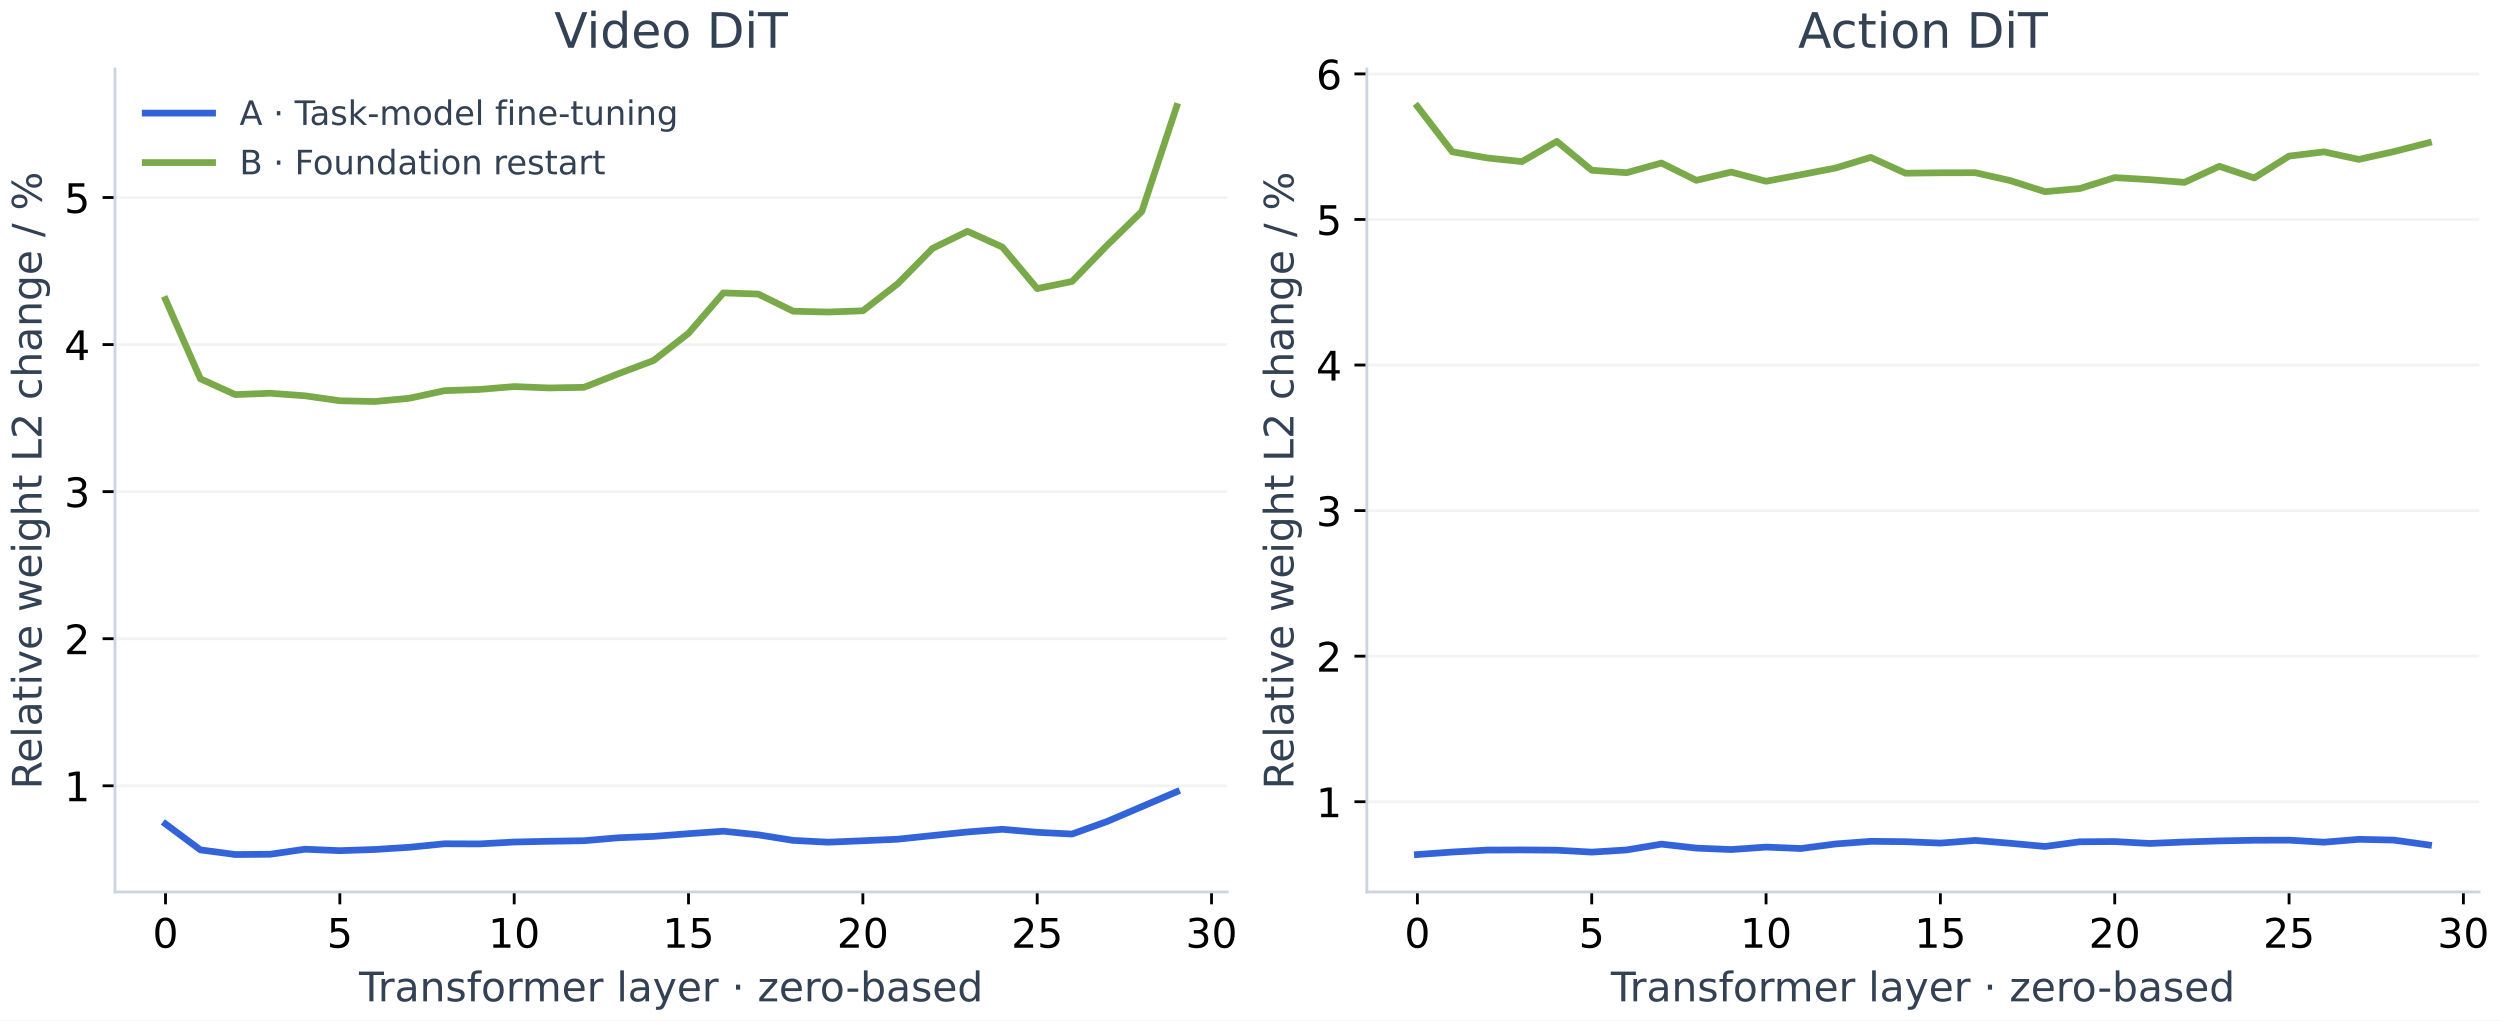
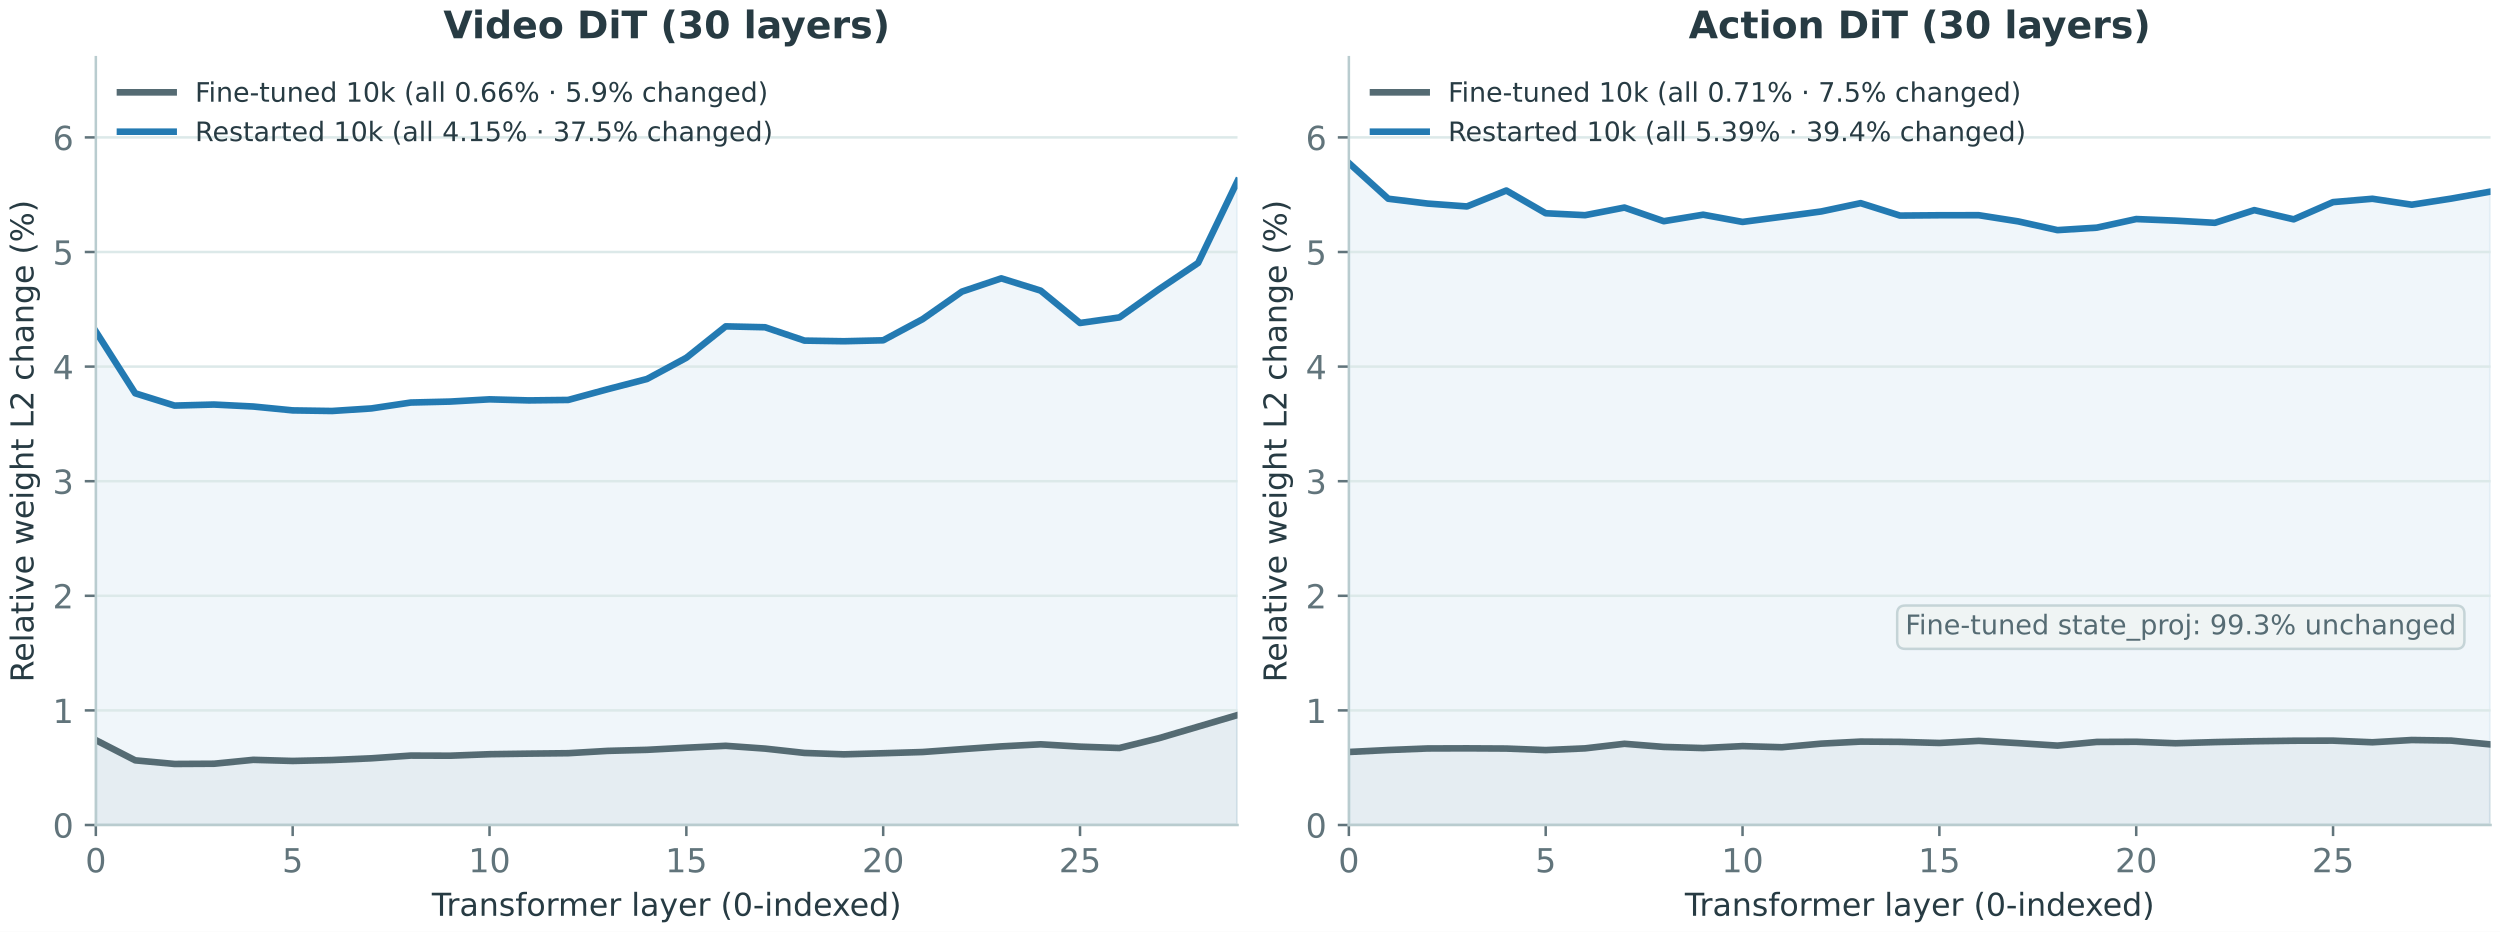
- <svg xmlns="http://www.w3.org/2000/svg" xmlns:xlink="http://www.w3.org/1999/xlink" width="705.6pt" height="288pt" viewBox="0 0 705.6 288" version="1.1">
+ <svg xmlns="http://www.w3.org/2000/svg" xmlns:xlink="http://www.w3.org/1999/xlink" width="792pt" height="295.2pt" viewBox="0 0 792 295.2" version="1.1">
  <defs>
    <style type="text/css">*{stroke-linejoin: round; stroke-linecap: butt}</style>
  </defs>
  <g id="figure_1">
    <g id="patch_1">
-       <path d="M 0 288  L 705.6 288  L 705.6 0  L 0 0  z " style="fill: #ffffff" />
+       <path d="M 0 295.2  L 792 295.2  L 792 0  L 0 0  z " style="fill: #ffffff" />
    </g>
    <g id="axes_1">
      <g id="patch_2">
-         <path d="M 32.447 251.74  L 346.371 251.74  L 346.371 19.486  L 32.447 19.486  z " style="fill: #ffffff" />
+         <path d="M 30.359 261.36  L 392.04 261.36  L 392.04 18.118  L 30.359 18.118  z " style="fill: #ffffff" />
+       </g>
+       <g id="FillBetweenPolyCollection_1">
+         <defs>
+           <path id="m1b37c1fb1a" d="M 30.359 -33.84  L 30.359 -60.726  L 42.831 -54.326  L 55.303 -53.176  L 67.774 -53.249  L 80.246 -54.487  L 92.718 -54.131  L 105.19 -54.423  L 117.661 -54.97  L 130.133 -55.832  L 142.605 -55.792  L 155.077 -56.266  L 167.548 -56.448  L 180.02 -56.588  L 192.492 -57.32  L 204.964 -57.654  L 217.435 -58.322  L 229.907 -58.932  L 242.379 -58.04  L 254.851 -56.67  L 267.322 -56.221  L 279.794 -56.575  L 292.266 -56.959  L 304.738 -57.864  L 317.209 -58.746  L 329.681 -59.405  L 342.153 -58.66  L 354.625 -58.234  L 367.096 -61.321  L 379.568 -64.996  L 392.04 -68.671  L 392.04 -33.84  L 392.04 -33.84  L 379.568 -33.84  L 367.096 -33.84  L 354.625 -33.84  L 342.153 -33.84  L 329.681 -33.84  L 317.209 -33.84  L 304.738 -33.84  L 292.266 -33.84  L 279.794 -33.84  L 267.322 -33.84  L 254.851 -33.84  L 242.379 -33.84  L 229.907 -33.84  L 217.435 -33.84  L 204.964 -33.84  L 192.492 -33.84  L 180.02 -33.84  L 167.548 -33.84  L 155.077 -33.84  L 142.605 -33.84  L 130.133 -33.84  L 117.661 -33.84  L 105.19 -33.84  L 92.718 -33.84  L 80.246 -33.84  L 67.774 -33.84  L 55.303 -33.84  L 42.831 -33.84  L 30.359 -33.84  z " style="stroke: #556b73; stroke-opacity: 0.07" />
+         </defs>
+         <g clip-path="url(#p9d3167eef6)">
+           <use xlink:href="#m1b37c1fb1a" x="0" y="295.2" style="fill: #556b73; fill-opacity: 0.07; stroke: #556b73; stroke-opacity: 0.07" />
+         </g>
+       </g>
+       <g id="FillBetweenPolyCollection_2">
+         <defs>
+           <path id="m139fe1dc6a" d="M 30.359 -33.84  L 30.359 -190.19  L 42.831 -170.607  L 55.303 -166.708  L 67.774 -167.043  L 80.246 -166.414  L 92.718 -165.188  L 105.19 -164.998  L 117.661 -165.812  L 130.133 -167.676  L 142.605 -167.981  L 155.077 -168.691  L 167.548 -168.35  L 180.02 -168.501  L 192.492 -171.894  L 204.964 -175.134  L 217.435 -181.858  L 229.907 -191.812  L 242.379 -191.523  L 254.851 -187.298  L 267.322 -187.091  L 279.794 -187.393  L 292.266 -194.075  L 304.738 -202.813  L 317.209 -207.015  L 329.681 -203.13  L 342.153 -192.879  L 354.625 -194.638  L 367.096 -203.515  L 379.568 -211.906  L 392.04 -237.837  L 392.04 -33.84  L 392.04 -33.84  L 379.568 -33.84  L 367.096 -33.84  L 354.625 -33.84  L 342.153 -33.84  L 329.681 -33.84  L 317.209 -33.84  L 304.738 -33.84  L 292.266 -33.84  L 279.794 -33.84  L 267.322 -33.84  L 254.851 -33.84  L 242.379 -33.84  L 229.907 -33.84  L 217.435 -33.84  L 204.964 -33.84  L 192.492 -33.84  L 180.02 -33.84  L 167.548 -33.84  L 155.077 -33.84  L 142.605 -33.84  L 130.133 -33.84  L 117.661 -33.84  L 105.19 -33.84  L 92.718 -33.84  L 80.246 -33.84  L 67.774 -33.84  L 55.303 -33.84  L 42.831 -33.84  L 30.359 -33.84  z " style="stroke: #237ab2; stroke-opacity: 0.07" />
+         </defs>
+         <g clip-path="url(#p9d3167eef6)">
+           <use xlink:href="#m139fe1dc6a" x="0" y="295.2" style="fill: #237ab2; fill-opacity: 0.07; stroke: #237ab2; stroke-opacity: 0.07" />
+         </g>
      </g>
      <g id="matplotlib.axis_1">
        <g id="xtick_1">
          <g id="line2d_1">
            <defs>
-               <path id="mfe42a229ad" d="M 0 0  L 0 3.5  " style="stroke: #000000; stroke-width: 0.8" />
+               <path id="mc319911e27" d="M 0 0  L 0 3.5  " style="stroke: #61747b; stroke-width: 0.8" />
            </defs>
            <g>
-               <use xlink:href="#mfe42a229ad" x="46.716" y="251.74" style="stroke: #000000; stroke-width: 0.8" />
+               <use xlink:href="#mc319911e27" x="30.359" y="261.36" style="fill: #61747b; stroke: #61747b; stroke-width: 0.8" />
            </g>
          </g>
          <g id="text_1">
-             <text style="font-size: 11.5px; font-family: 'DejaVu Sans'; text-anchor: middle" x="46.716" y="267.478" transform="rotate(-0 46.71622 267.4783)">0</text>
+             <text style="font-size: 10.5px; font-family: 'DejaVu Sans'; text-anchor: middle; fill: #61747b" x="30.359" y="276.338" transform="rotate(-0 30.35899 276.338)">0</text>
          </g>
        </g>
        <g id="xtick_2">
          <g id="line2d_2">
            <g>
-               <use xlink:href="#mfe42a229ad" x="95.921" y="251.74" style="stroke: #000000; stroke-width: 0.8" />
+               <use xlink:href="#mc319911e27" x="92.718" y="261.36" style="fill: #61747b; stroke: #61747b; stroke-width: 0.8" />
            </g>
          </g>
          <g id="text_2">
-             <text style="font-size: 11.5px; font-family: 'DejaVu Sans'; text-anchor: middle" x="95.921" y="267.478" transform="rotate(-0 95.92057 267.4783)">5</text>
+             <text style="font-size: 10.5px; font-family: 'DejaVu Sans'; text-anchor: middle; fill: #61747b" x="92.718" y="276.338" transform="rotate(-0 92.71779 276.338)">5</text>
          </g>
        </g>
        <g id="xtick_3">
          <g id="line2d_3">
            <g>
-               <use xlink:href="#mfe42a229ad" x="145.125" y="251.74" style="stroke: #000000; stroke-width: 0.8" />
+               <use xlink:href="#mc319911e27" x="155.077" y="261.36" style="fill: #61747b; stroke: #61747b; stroke-width: 0.8" />
            </g>
          </g>
          <g id="text_3">
-             <text style="font-size: 11.5px; font-family: 'DejaVu Sans'; text-anchor: middle" x="145.125" y="267.478" transform="rotate(-0 145.1249 267.4783)">10</text>
+             <text style="font-size: 10.5px; font-family: 'DejaVu Sans'; text-anchor: middle; fill: #61747b" x="155.077" y="276.338" transform="rotate(-0 155.0766 276.338)">10</text>
          </g>
        </g>
        <g id="xtick_4">
          <g id="line2d_4">
            <g>
-               <use xlink:href="#mfe42a229ad" x="194.329" y="251.74" style="stroke: #000000; stroke-width: 0.8" />
+               <use xlink:href="#mc319911e27" x="217.435" y="261.36" style="fill: #61747b; stroke: #61747b; stroke-width: 0.8" />
            </g>
          </g>
          <g id="text_4">
-             <text style="font-size: 11.5px; font-family: 'DejaVu Sans'; text-anchor: middle" x="194.329" y="267.478" transform="rotate(-0 194.3293 267.4783)">15</text>
+             <text style="font-size: 10.5px; font-family: 'DejaVu Sans'; text-anchor: middle; fill: #61747b" x="217.435" y="276.338" transform="rotate(-0 217.4354 276.338)">15</text>
          </g>
        </g>
        <g id="xtick_5">
          <g id="line2d_5">
            <g>
-               <use xlink:href="#mfe42a229ad" x="243.534" y="251.74" style="stroke: #000000; stroke-width: 0.8" />
+               <use xlink:href="#mc319911e27" x="279.794" y="261.36" style="fill: #61747b; stroke: #61747b; stroke-width: 0.8" />
            </g>
          </g>
          <g id="text_5">
-             <text style="font-size: 11.5px; font-family: 'DejaVu Sans'; text-anchor: middle" x="243.534" y="267.478" transform="rotate(-0 243.5336 267.4783)">20</text>
+             <text style="font-size: 10.5px; font-family: 'DejaVu Sans'; text-anchor: middle; fill: #61747b" x="279.794" y="276.338" transform="rotate(-0 279.7942 276.338)">20</text>
          </g>
        </g>
        <g id="xtick_6">
          <g id="line2d_6">
            <g>
-               <use xlink:href="#mfe42a229ad" x="292.738" y="251.74" style="stroke: #000000; stroke-width: 0.8" />
+               <use xlink:href="#mc319911e27" x="342.153" y="261.36" style="fill: #61747b; stroke: #61747b; stroke-width: 0.8" />
            </g>
          </g>
          <g id="text_6">
-             <text style="font-size: 11.5px; font-family: 'DejaVu Sans'; text-anchor: middle" x="292.738" y="267.478" transform="rotate(-0 292.738 267.4783)">25</text>
-           </g>
-         </g>
-         <g id="xtick_7">
-           <g id="line2d_7">
-             <g>
-               <use xlink:href="#mfe42a229ad" x="341.942" y="251.74" style="stroke: #000000; stroke-width: 0.8" />
-             </g>
-           </g>
-           <g id="text_7">
-             <text style="font-size: 11.5px; font-family: 'DejaVu Sans'; text-anchor: middle" x="341.942" y="267.478" transform="rotate(-0 341.9423 267.4783)">30</text>
-           </g>
-         </g>
-         <g id="text_8">
-           <text style="font-size: 11.5px; font-family: 'DejaVu Sans'; text-anchor: middle; fill: #334155" x="189.409" y="282.608" transform="rotate(-0 189.4088 282.6081)">Transformer layer · zero-based</text>
+             <text style="font-size: 10.5px; font-family: 'DejaVu Sans'; text-anchor: middle; fill: #61747b" x="342.153" y="276.338" transform="rotate(-0 342.153 276.338)">25</text>
+           </g>
+         </g>
+         <g id="text_7">
+           <text style="font-size: 10px; font-family: 'DejaVu Sans'; text-anchor: middle; fill: #273b43" x="211.199" y="290.12" transform="rotate(-0 211.1995 290.1201)">Transformer layer (0-indexed)</text>
        </g>
      </g>
      <g id="matplotlib.axis_2">
        <g id="ytick_1">
+           <g id="line2d_7">
+             <path d="M 30.359 261.36  L 392.04 261.36  " clip-path="url(#p9d3167eef6)" style="fill: none; stroke: #dce9e9; stroke-width: 0.8; stroke-linecap: square" />
+           </g>
          <g id="line2d_8">
-             <path d="M 32.447 221.78  L 346.371 221.78  " clip-path="url(#pa5a71593af)" style="fill: none; stroke: #b0b0b0; stroke-opacity: 0.15; stroke-width: 0.8; stroke-linecap: square" />
-           </g>
+             <defs>
+               <path id="ma6271329a8" d="M 0 0  L -3.5 0  " style="stroke: #61747b; stroke-width: 0.8" />
+             </defs>
+             <g>
+               <use xlink:href="#ma6271329a8" x="30.359" y="261.36" style="fill: #61747b; stroke: #61747b; stroke-width: 0.8" />
+             </g>
+           </g>
+           <g id="text_8">
+             <text style="font-size: 10.5px; font-family: 'DejaVu Sans'; text-anchor: end; fill: #61747b" x="23.359" y="265.349" transform="rotate(-0 23.35899 265.3488)">0</text>
+           </g>
+         </g>
+         <g id="ytick_2">
          <g id="line2d_9">
-             <defs>
-               <path id="mbe1b141319" d="M 0 0  L -3.5 0  " style="stroke: #000000; stroke-width: 0.8" />
-             </defs>
-             <g>
-               <use xlink:href="#mbe1b141319" x="32.447" y="221.78" style="stroke: #000000; stroke-width: 0.8" />
+             <path d="M 30.359 225.055  L 392.04 225.055  " clip-path="url(#p9d3167eef6)" style="fill: none; stroke: #dce9e9; stroke-width: 0.8; stroke-linecap: square" />
+           </g>
+           <g id="line2d_10">
+             <g>
+               <use xlink:href="#ma6271329a8" x="30.359" y="225.055" style="fill: #61747b; stroke: #61747b; stroke-width: 0.8" />
            </g>
          </g>
          <g id="text_9">
-             <text style="font-size: 11.5px; font-family: 'DejaVu Sans'; text-anchor: end" x="25.447" y="226.149" transform="rotate(-0 25.44696 226.1495)">1</text>
-           </g>
-         </g>
-         <g id="ytick_2">
-           <g id="line2d_10">
-             <path d="M 32.447 180.27  L 346.371 180.27  " clip-path="url(#pa5a71593af)" style="fill: none; stroke: #b0b0b0; stroke-opacity: 0.15; stroke-width: 0.8; stroke-linecap: square" />
-           </g>
+             <text style="font-size: 10.5px; font-family: 'DejaVu Sans'; text-anchor: end; fill: #61747b" x="23.359" y="229.044" transform="rotate(-0 23.35899 229.0441)">1</text>
+           </g>
+         </g>
+         <g id="ytick_3">
          <g id="line2d_11">
-             <g>
-               <use xlink:href="#mbe1b141319" x="32.447" y="180.27" style="stroke: #000000; stroke-width: 0.8" />
+             <path d="M 30.359 188.75  L 392.04 188.75  " clip-path="url(#p9d3167eef6)" style="fill: none; stroke: #dce9e9; stroke-width: 0.8; stroke-linecap: square" />
+           </g>
+           <g id="line2d_12">
+             <g>
+               <use xlink:href="#ma6271329a8" x="30.359" y="188.75" style="fill: #61747b; stroke: #61747b; stroke-width: 0.8" />
            </g>
          </g>
          <g id="text_10">
-             <text style="font-size: 11.5px; font-family: 'DejaVu Sans'; text-anchor: end" x="25.447" y="184.639" transform="rotate(-0 25.44696 184.6391)">2</text>
-           </g>
-         </g>
-         <g id="ytick_3">
-           <g id="line2d_12">
-             <path d="M 32.447 138.76  L 346.371 138.76  " clip-path="url(#pa5a71593af)" style="fill: none; stroke: #b0b0b0; stroke-opacity: 0.15; stroke-width: 0.8; stroke-linecap: square" />
-           </g>
+             <text style="font-size: 10.5px; font-family: 'DejaVu Sans'; text-anchor: end; fill: #61747b" x="23.359" y="192.739" transform="rotate(-0 23.35899 192.7395)">2</text>
+           </g>
+         </g>
+         <g id="ytick_4">
          <g id="line2d_13">
-             <g>
-               <use xlink:href="#mbe1b141319" x="32.447" y="138.76" style="stroke: #000000; stroke-width: 0.8" />
+             <path d="M 30.359 152.446  L 392.04 152.446  " clip-path="url(#p9d3167eef6)" style="fill: none; stroke: #dce9e9; stroke-width: 0.8; stroke-linecap: square" />
+           </g>
+           <g id="line2d_14">
+             <g>
+               <use xlink:href="#ma6271329a8" x="30.359" y="152.446" style="fill: #61747b; stroke: #61747b; stroke-width: 0.8" />
            </g>
          </g>
          <g id="text_11">
-             <text style="font-size: 11.5px; font-family: 'DejaVu Sans'; text-anchor: end" x="25.447" y="143.129" transform="rotate(-0 25.44696 143.1287)">3</text>
-           </g>
-         </g>
-         <g id="ytick_4">
-           <g id="line2d_14">
-             <path d="M 32.447 97.249  L 346.371 97.249  " clip-path="url(#pa5a71593af)" style="fill: none; stroke: #b0b0b0; stroke-opacity: 0.15; stroke-width: 0.8; stroke-linecap: square" />
-           </g>
+             <text style="font-size: 10.5px; font-family: 'DejaVu Sans'; text-anchor: end; fill: #61747b" x="23.359" y="156.435" transform="rotate(-0 23.35899 156.4348)">3</text>
+           </g>
+         </g>
+         <g id="ytick_5">
          <g id="line2d_15">
-             <g>
-               <use xlink:href="#mbe1b141319" x="32.447" y="97.249" style="stroke: #000000; stroke-width: 0.8" />
+             <path d="M 30.359 116.141  L 392.04 116.141  " clip-path="url(#p9d3167eef6)" style="fill: none; stroke: #dce9e9; stroke-width: 0.8; stroke-linecap: square" />
+           </g>
+           <g id="line2d_16">
+             <g>
+               <use xlink:href="#ma6271329a8" x="30.359" y="116.141" style="fill: #61747b; stroke: #61747b; stroke-width: 0.8" />
            </g>
          </g>
          <g id="text_12">
-             <text style="font-size: 11.5px; font-family: 'DejaVu Sans'; text-anchor: end" x="25.447" y="101.618" transform="rotate(-0 25.44696 101.6183)">4</text>
-           </g>
-         </g>
-         <g id="ytick_5">
-           <g id="line2d_16">
-             <path d="M 32.447 55.739  L 346.371 55.739  " clip-path="url(#pa5a71593af)" style="fill: none; stroke: #b0b0b0; stroke-opacity: 0.15; stroke-width: 0.8; stroke-linecap: square" />
-           </g>
+             <text style="font-size: 10.5px; font-family: 'DejaVu Sans'; text-anchor: end; fill: #61747b" x="23.359" y="120.13" transform="rotate(-0 23.35899 120.1301)">4</text>
+           </g>
+         </g>
+         <g id="ytick_6">
          <g id="line2d_17">
-             <g>
-               <use xlink:href="#mbe1b141319" x="32.447" y="55.739" style="stroke: #000000; stroke-width: 0.8" />
+             <path d="M 30.359 79.836  L 392.04 79.836  " clip-path="url(#p9d3167eef6)" style="fill: none; stroke: #dce9e9; stroke-width: 0.8; stroke-linecap: square" />
+           </g>
+           <g id="line2d_18">
+             <g>
+               <use xlink:href="#ma6271329a8" x="30.359" y="79.836" style="fill: #61747b; stroke: #61747b; stroke-width: 0.8" />
            </g>
          </g>
          <g id="text_13">
-             <text style="font-size: 11.5px; font-family: 'DejaVu Sans'; text-anchor: end" x="25.447" y="60.108" transform="rotate(-0 25.44696 60.10784)">5</text>
-           </g>
-         </g>
-         <g id="text_14">
-           <text style="font-size: 11.5px; font-family: 'DejaVu Sans'; text-anchor: middle; fill: #334155" x="11.738" y="135.613" transform="rotate(-90 11.73844 135.6131)">Relative weight L2 change / %</text>
-         </g>
-       </g>
-       <g id="line2d_18">
-         <path d="M 46.716 232.551  L 56.557 239.868  L 66.398 241.183  L 76.239 241.099  L 86.08 239.683  L 95.921 240.091  L 105.761 239.757  L 115.602 239.132  L 125.443 238.146  L 135.284 238.191  L 145.125 237.65  L 154.966 237.441  L 164.807 237.281  L 174.648 236.444  L 184.488 236.063  L 194.329 235.299  L 204.17 234.601  L 214.011 235.621  L 223.852 237.188  L 233.693 237.701  L 243.534 237.296  L 253.374 236.857  L 263.215 235.822  L 273.056 234.814  L 282.897 234.06  L 292.738 234.913  L 302.579 235.399  L 312.42 231.87  L 322.261 227.668  L 332.101 223.466  " clip-path="url(#pa5a71593af)" style="fill: none; stroke: #3263d9; stroke-width: 1.9; stroke-linecap: square" />
-       </g>
-       <g id="line2d_19">
-         <path d="M 46.716 84.522  L 56.557 106.913  L 66.398 111.371  L 76.239 110.988  L 86.08 111.707  L 95.921 113.109  L 105.761 113.326  L 115.602 112.396  L 125.443 110.264  L 135.284 109.916  L 145.125 109.104  L 154.966 109.494  L 164.807 109.321  L 174.648 105.442  L 184.488 101.736  L 194.329 94.049  L 204.17 82.668  L 214.011 82.998  L 223.852 87.829  L 233.693 88.065  L 243.534 87.72  L 253.374 80.08  L 263.215 70.089  L 273.056 65.285  L 282.897 69.726  L 292.738 81.447  L 302.579 79.437  L 312.42 69.287  L 322.261 59.692  L 332.101 30.043  " clip-path="url(#pa5a71593af)" style="fill: none; stroke: #79a948; stroke-width: 1.9; stroke-linecap: square" />
+             <text style="font-size: 10.5px; font-family: 'DejaVu Sans'; text-anchor: end; fill: #61747b" x="23.359" y="83.825" transform="rotate(-0 23.35899 83.82547)">5</text>
+           </g>
+         </g>
+         <g id="ytick_7">
+           <g id="line2d_19">
+             <path d="M 30.359 43.532  L 392.04 43.532  " clip-path="url(#p9d3167eef6)" style="fill: none; stroke: #dce9e9; stroke-width: 0.8; stroke-linecap: square" />
+           </g>
+           <g id="line2d_20">
+             <g>
+               <use xlink:href="#ma6271329a8" x="30.359" y="43.532" style="fill: #61747b; stroke: #61747b; stroke-width: 0.8" />
+             </g>
+           </g>
+           <g id="text_14">
+             <text style="font-size: 10.5px; font-family: 'DejaVu Sans'; text-anchor: end; fill: #61747b" x="23.359" y="47.521" transform="rotate(-0 23.35899 47.52081)">6</text>
+           </g>
+         </g>
+         <g id="text_15">
+           <text style="font-size: 10px; font-family: 'DejaVu Sans'; text-anchor: middle; fill: #273b43" x="10.599" y="139.739" transform="rotate(-90 10.59868 139.739)">Relative weight L2 change (%)</text>
+         </g>
+       </g>
+       <g id="line2d_21">
+         <path d="M 30.359 234.474  L 42.831 240.874  L 55.303 242.024  L 67.774 241.951  L 80.246 240.713  L 92.718 241.069  L 105.19 240.777  L 117.661 240.23  L 130.133 239.368  L 142.605 239.408  L 155.077 238.934  L 167.548 238.752  L 180.02 238.612  L 192.492 237.88  L 204.964 237.546  L 217.435 236.878  L 229.907 236.268  L 242.379 237.16  L 254.851 238.53  L 267.322 238.979  L 279.794 238.625  L 292.266 238.241  L 304.738 237.336  L 317.209 236.454  L 329.681 235.795  L 342.153 236.54  L 354.625 236.966  L 367.096 233.879  L 379.568 230.204  L 392.04 226.529  " clip-path="url(#p9d3167eef6)" style="fill: none; stroke: #556b73; stroke-width: 2.1; stroke-linecap: square" />
+       </g>
+       <g id="line2d_22">
+         <path d="M 30.359 105.01  L 42.831 124.593  L 55.303 128.492  L 67.774 128.157  L 80.246 128.786  L 92.718 130.012  L 105.19 130.202  L 117.661 129.388  L 130.133 127.524  L 142.605 127.219  L 155.077 126.509  L 167.548 126.85  L 180.02 126.699  L 192.492 123.306  L 204.964 120.066  L 217.435 113.342  L 229.907 103.388  L 242.379 103.677  L 254.851 107.902  L 267.322 108.109  L 279.794 107.807  L 292.266 101.125  L 304.738 92.387  L 317.209 88.185  L 329.681 92.07  L 342.153 102.321  L 354.625 100.562  L 367.096 91.685  L 379.568 83.294  L 392.04 57.363  " clip-path="url(#p9d3167eef6)" style="fill: none; stroke: #237ab2; stroke-width: 2.1; stroke-linecap: square" />
      </g>
      <g id="patch_3">
-         <path d="M 32.447 251.74  L 32.447 19.486  " style="fill: none; stroke: #cbd5e1; stroke-width: 0.8; stroke-linejoin: miter; stroke-linecap: square" />
+         <path d="M 30.359 261.36  L 30.359 18.118  " style="fill: none; stroke: #b9cccf; stroke-width: 0.8; stroke-linejoin: miter; stroke-linecap: square" />
      </g>
      <g id="patch_4">
-         <path d="M 32.447 251.74  L 346.371 251.74  " style="fill: none; stroke: #cbd5e1; stroke-width: 0.8; stroke-linejoin: miter; stroke-linecap: square" />
-       </g>
-       <g id="text_15">
-         <text style="font-size: 13.8px; font-family: 'DejaVu Sans'; text-anchor: middle; fill: #334155" x="189.409" y="13.486" transform="rotate(-0 189.4088 13.48608)">Video DiT</text>
+         <path d="M 30.359 261.36  L 392.04 261.36  " style="fill: none; stroke: #b9cccf; stroke-width: 0.8; stroke-linejoin: miter; stroke-linecap: square" />
+       </g>
+       <g id="text_16">
+         <text style="font-weight: 600; font-size: 12px; font-family: 'DejaVu Sans'; text-anchor: middle; fill: #273b43" x="211.199" y="12.118" transform="rotate(-0 211.1995 12.11837)">Video DiT (30 layers)</text>
      </g>
      <g id="legend_1">
-         <g id="line2d_20">
-           <path d="M 40.997 31.93  L 50.497 31.93  L 59.997 31.93  " style="fill: none; stroke: #3263d9; stroke-width: 1.9; stroke-linecap: square" />
-         </g>
-         <g id="text_16">
-           <text style="font-size: 9.5px; font-family: 'DejaVu Sans'; text-anchor: start; fill: #334155" x="67.597" y="35.255" transform="rotate(-0 67.59696 35.2546)">A · Task-model fine-tuning</text>
-         </g>
-         <g id="line2d_21">
-           <path d="M 40.997 45.874  L 50.497 45.874  L 59.997 45.874  " style="fill: none; stroke: #79a948; stroke-width: 1.9; stroke-linecap: square" />
+         <g id="line2d_23">
+           <path d="M 38.009 29.252  L 46.509 29.252  L 55.009 29.252  " style="fill: none; stroke: #556b73; stroke-width: 2.1; stroke-linecap: square" />
        </g>
        <g id="text_17">
-           <text style="font-size: 9.5px; font-family: 'DejaVu Sans'; text-anchor: start; fill: #334155" x="67.597" y="49.199" transform="rotate(-0 67.59696 49.19882)">B · Foundation restart</text>
+           <text style="font-size: 8.5px; font-family: 'DejaVu Sans'; text-anchor: start; fill: #273b43" x="61.809" y="32.227" transform="rotate(-0 61.80899 32.22704)">Fine-tuned 10k (all 0.66% · 5.9% changed)</text>
+         </g>
+         <g id="line2d_24">
+           <path d="M 38.009 41.728  L 46.509 41.728  L 55.009 41.728  " style="fill: none; stroke: #237ab2; stroke-width: 2.1; stroke-linecap: square" />
+         </g>
+         <g id="text_18">
+           <text style="font-size: 8.5px; font-family: 'DejaVu Sans'; text-anchor: start; fill: #273b43" x="61.809" y="44.703" transform="rotate(-0 61.80899 44.70344)">Restarted 10k (all 4.15% · 37.5% changed)</text>
        </g>
      </g>
    </g>
    <g id="axes_2">
      <g id="patch_5">
-         <path d="M 385.775 251.74  L 699.698 251.74  L 699.698 19.486  L 385.775 19.486  z " style="fill: #ffffff" />
+         <path d="M 427.319 261.36  L 789 261.36  L 789 18.118  L 427.319 18.118  z " style="fill: #ffffff" />
+       </g>
+       <g id="FillBetweenPolyCollection_3">
+         <defs>
+           <path id="mbf1ba5474f" d="M 427.319 -33.84  L 427.319 -56.974  L 439.791 -57.594  L 452.262 -58.086  L 464.734 -58.128  L 477.206 -58.057  L 489.678 -57.574  L 502.149 -58.12  L 514.621 -59.568  L 527.093 -58.576  L 539.565 -58.215  L 552.036 -58.831  L 564.508 -58.475  L 576.98 -59.617  L 589.452 -60.263  L 601.923 -60.178  L 614.395 -59.826  L 626.867 -60.496  L 639.339 -59.781  L 651.81 -58.988  L 664.282 -60.156  L 676.754 -60.211  L 689.226 -59.734  L 701.697 -60.101  L 714.169 -60.371  L 726.641 -60.538  L 739.113 -60.564  L 751.584 -60.047  L 764.056 -60.765  L 776.528 -60.579  L 789 -59.363  L 789 -33.84  L 789 -33.84  L 776.528 -33.84  L 764.056 -33.84  L 751.584 -33.84  L 739.113 -33.84  L 726.641 -33.84  L 714.169 -33.84  L 701.697 -33.84  L 689.226 -33.84  L 676.754 -33.84  L 664.282 -33.84  L 651.81 -33.84  L 639.339 -33.84  L 626.867 -33.84  L 614.395 -33.84  L 601.923 -33.84  L 589.452 -33.84  L 576.98 -33.84  L 564.508 -33.84  L 552.036 -33.84  L 539.565 -33.84  L 527.093 -33.84  L 514.621 -33.84  L 502.149 -33.84  L 489.678 -33.84  L 477.206 -33.84  L 464.734 -33.84  L 452.262 -33.84  L 439.791 -33.84  L 427.319 -33.84  z " style="stroke: #556b73; stroke-opacity: 0.07" />
+         </defs>
+         <g clip-path="url(#p4714a88797)">
+           <use xlink:href="#mbf1ba5474f" x="0" y="295.2" style="fill: #556b73; fill-opacity: 0.07; stroke: #556b73; stroke-opacity: 0.07" />
+         </g>
+       </g>
+       <g id="FillBetweenPolyCollection_4">
+         <defs>
+           <path id="m222aae5e87" d="M 427.319 -33.84  L 427.319 -243.554  L 439.791 -232.242  L 452.262 -230.711  L 464.734 -229.798  L 477.206 -234.842  L 489.678 -227.643  L 502.149 -227.03  L 514.621 -229.445  L 527.093 -225.124  L 539.565 -227.186  L 552.036 -224.893  L 564.508 -226.525  L 576.98 -228.21  L 589.452 -230.845  L 601.923 -226.904  L 614.395 -227.01  L 626.867 -227.026  L 639.339 -225.069  L 651.81 -222.297  L 664.282 -223.084  L 676.754 -225.804  L 689.226 -225.298  L 701.697 -224.613  L 714.169 -228.631  L 726.641 -225.716  L 739.113 -231.17  L 751.584 -232.23  L 764.056 -230.347  L 776.528 -232.278  L 789 -234.506  L 789 -33.84  L 789 -33.84  L 776.528 -33.84  L 764.056 -33.84  L 751.584 -33.84  L 739.113 -33.84  L 726.641 -33.84  L 714.169 -33.84  L 701.697 -33.84  L 689.226 -33.84  L 676.754 -33.84  L 664.282 -33.84  L 651.81 -33.84  L 639.339 -33.84  L 626.867 -33.84  L 614.395 -33.84  L 601.923 -33.84  L 589.452 -33.84  L 576.98 -33.84  L 564.508 -33.84  L 552.036 -33.84  L 539.565 -33.84  L 527.093 -33.84  L 514.621 -33.84  L 502.149 -33.84  L 489.678 -33.84  L 477.206 -33.84  L 464.734 -33.84  L 452.262 -33.84  L 439.791 -33.84  L 427.319 -33.84  z " style="stroke: #237ab2; stroke-opacity: 0.07" />
+         </defs>
+         <g clip-path="url(#p4714a88797)">
+           <use xlink:href="#m222aae5e87" x="0" y="295.2" style="fill: #237ab2; fill-opacity: 0.07; stroke: #237ab2; stroke-opacity: 0.07" />
+         </g>
      </g>
      <g id="matplotlib.axis_3">
+         <g id="xtick_7">
+           <g id="line2d_25">
+             <g>
+               <use xlink:href="#mc319911e27" x="427.319" y="261.36" style="fill: #61747b; stroke: #61747b; stroke-width: 0.8" />
+             </g>
+           </g>
+           <g id="text_19">
+             <text style="font-size: 10.5px; font-family: 'DejaVu Sans'; text-anchor: middle; fill: #61747b" x="427.319" y="276.338" transform="rotate(-0 427.3188 276.338)">0</text>
+           </g>
+         </g>
        <g id="xtick_8">
-           <g id="line2d_22">
-             <g>
-               <use xlink:href="#mfe42a229ad" x="400.044" y="251.74" style="stroke: #000000; stroke-width: 0.8" />
-             </g>
-           </g>
-           <g id="text_18">
-             <text style="font-size: 11.5px; font-family: 'DejaVu Sans'; text-anchor: middle" x="400.044" y="267.478" transform="rotate(-0 400.044 267.4783)">0</text>
+           <g id="line2d_26">
+             <g>
+               <use xlink:href="#mc319911e27" x="489.678" y="261.36" style="fill: #61747b; stroke: #61747b; stroke-width: 0.8" />
+             </g>
+           </g>
+           <g id="text_20">
+             <text style="font-size: 10.5px; font-family: 'DejaVu Sans'; text-anchor: middle; fill: #61747b" x="489.678" y="276.338" transform="rotate(-0 489.6775 276.338)">5</text>
          </g>
        </g>
        <g id="xtick_9">
-           <g id="line2d_23">
-             <g>
-               <use xlink:href="#mfe42a229ad" x="449.248" y="251.74" style="stroke: #000000; stroke-width: 0.8" />
-             </g>
-           </g>
-           <g id="text_19">
-             <text style="font-size: 11.5px; font-family: 'DejaVu Sans'; text-anchor: middle" x="449.248" y="267.478" transform="rotate(-0 449.2483 267.4783)">5</text>
+           <g id="line2d_27">
+             <g>
+               <use xlink:href="#mc319911e27" x="552.036" y="261.36" style="fill: #61747b; stroke: #61747b; stroke-width: 0.8" />
+             </g>
+           </g>
+           <g id="text_21">
+             <text style="font-size: 10.5px; font-family: 'DejaVu Sans'; text-anchor: middle; fill: #61747b" x="552.036" y="276.338" transform="rotate(-0 552.0363 276.338)">10</text>
          </g>
        </g>
        <g id="xtick_10">
-           <g id="line2d_24">
-             <g>
-               <use xlink:href="#mfe42a229ad" x="498.453" y="251.74" style="stroke: #000000; stroke-width: 0.8" />
-             </g>
-           </g>
-           <g id="text_20">
-             <text style="font-size: 11.5px; font-family: 'DejaVu Sans'; text-anchor: middle" x="498.453" y="267.478" transform="rotate(-0 498.4527 267.4783)">10</text>
+           <g id="line2d_28">
+             <g>
+               <use xlink:href="#mc319911e27" x="614.395" y="261.36" style="fill: #61747b; stroke: #61747b; stroke-width: 0.8" />
+             </g>
+           </g>
+           <g id="text_22">
+             <text style="font-size: 10.5px; font-family: 'DejaVu Sans'; text-anchor: middle; fill: #61747b" x="614.395" y="276.338" transform="rotate(-0 614.3951 276.338)">15</text>
          </g>
        </g>
        <g id="xtick_11">
-           <g id="line2d_25">
-             <g>
-               <use xlink:href="#mfe42a229ad" x="547.657" y="251.74" style="stroke: #000000; stroke-width: 0.8" />
-             </g>
-           </g>
-           <g id="text_21">
-             <text style="font-size: 11.5px; font-family: 'DejaVu Sans'; text-anchor: middle" x="547.657" y="267.478" transform="rotate(-0 547.657 267.4783)">15</text>
+           <g id="line2d_29">
+             <g>
+               <use xlink:href="#mc319911e27" x="676.754" y="261.36" style="fill: #61747b; stroke: #61747b; stroke-width: 0.8" />
+             </g>
+           </g>
+           <g id="text_23">
+             <text style="font-size: 10.5px; font-family: 'DejaVu Sans'; text-anchor: middle; fill: #61747b" x="676.754" y="276.338" transform="rotate(-0 676.7539 276.338)">20</text>
          </g>
        </g>
        <g id="xtick_12">
-           <g id="line2d_26">
-             <g>
-               <use xlink:href="#mfe42a229ad" x="596.861" y="251.74" style="stroke: #000000; stroke-width: 0.8" />
-             </g>
-           </g>
-           <g id="text_22">
-             <text style="font-size: 11.5px; font-family: 'DejaVu Sans'; text-anchor: middle" x="596.861" y="267.478" transform="rotate(-0 596.8614 267.4783)">20</text>
-           </g>
-         </g>
-         <g id="xtick_13">
-           <g id="line2d_27">
-             <g>
-               <use xlink:href="#mfe42a229ad" x="646.066" y="251.74" style="stroke: #000000; stroke-width: 0.8" />
-             </g>
-           </g>
-           <g id="text_23">
-             <text style="font-size: 11.5px; font-family: 'DejaVu Sans'; text-anchor: middle" x="646.066" y="267.478" transform="rotate(-0 646.0657 267.4783)">25</text>
-           </g>
-         </g>
-         <g id="xtick_14">
-           <g id="line2d_28">
-             <g>
-               <use xlink:href="#mfe42a229ad" x="695.27" y="251.74" style="stroke: #000000; stroke-width: 0.8" />
+           <g id="line2d_30">
+             <g>
+               <use xlink:href="#mc319911e27" x="739.113" y="261.36" style="fill: #61747b; stroke: #61747b; stroke-width: 0.8" />
            </g>
          </g>
          <g id="text_24">
-             <text style="font-size: 11.5px; font-family: 'DejaVu Sans'; text-anchor: middle" x="695.27" y="267.478" transform="rotate(-0 695.2701 267.4783)">30</text>
+             <text style="font-size: 10.5px; font-family: 'DejaVu Sans'; text-anchor: middle; fill: #61747b" x="739.113" y="276.338" transform="rotate(-0 739.1127 276.338)">25</text>
          </g>
        </g>
        <g id="text_25">
-           <text style="font-size: 11.5px; font-family: 'DejaVu Sans'; text-anchor: middle; fill: #334155" x="542.737" y="282.608" transform="rotate(-0 542.7366 282.6081)">Transformer layer · zero-based</text>
+           <text style="font-size: 10px; font-family: 'DejaVu Sans'; text-anchor: middle; fill: #273b43" x="608.159" y="290.12" transform="rotate(-0 608.1593 290.1201)">Transformer layer (0-indexed)</text>
        </g>
      </g>
      <g id="matplotlib.axis_4">
-         <g id="ytick_6">
-           <g id="line2d_29">
-             <path d="M 385.775 226.278  L 699.698 226.278  " clip-path="url(#pcfba48b62c)" style="fill: none; stroke: #b0b0b0; stroke-opacity: 0.15; stroke-width: 0.8; stroke-linecap: square" />
-           </g>
-           <g id="line2d_30">
-             <g>
-               <use xlink:href="#mbe1b141319" x="385.775" y="226.278" style="stroke: #000000; stroke-width: 0.8" />
+         <g id="ytick_8">
+           <g id="line2d_31">
+             <path d="M 427.319 261.36  L 789 261.36  " clip-path="url(#p4714a88797)" style="fill: none; stroke: #dce9e9; stroke-width: 0.8; stroke-linecap: square" />
+           </g>
+           <g id="line2d_32">
+             <g>
+               <use xlink:href="#ma6271329a8" x="427.319" y="261.36" style="fill: #61747b; stroke: #61747b; stroke-width: 0.8" />
            </g>
          </g>
          <g id="text_26">
-             <text style="font-size: 11.5px; font-family: 'DejaVu Sans'; text-anchor: end" x="378.775" y="230.647" transform="rotate(-0 378.7747 230.647)">1</text>
-           </g>
-         </g>
-         <g id="ytick_7">
-           <g id="line2d_31">
-             <path d="M 385.775 185.194  L 699.698 185.194  " clip-path="url(#pcfba48b62c)" style="fill: none; stroke: #b0b0b0; stroke-opacity: 0.15; stroke-width: 0.8; stroke-linecap: square" />
-           </g>
-           <g id="line2d_32">
-             <g>
-               <use xlink:href="#mbe1b141319" x="385.775" y="185.194" style="stroke: #000000; stroke-width: 0.8" />
+             <text style="font-size: 10.5px; font-family: 'DejaVu Sans'; text-anchor: end; fill: #61747b" x="420.319" y="265.349" transform="rotate(-0 420.3188 265.3488)">0</text>
+           </g>
+         </g>
+         <g id="ytick_9">
+           <g id="line2d_33">
+             <path d="M 427.319 225.055  L 789 225.055  " clip-path="url(#p4714a88797)" style="fill: none; stroke: #dce9e9; stroke-width: 0.8; stroke-linecap: square" />
+           </g>
+           <g id="line2d_34">
+             <g>
+               <use xlink:href="#ma6271329a8" x="427.319" y="225.055" style="fill: #61747b; stroke: #61747b; stroke-width: 0.8" />
            </g>
          </g>
          <g id="text_27">
-             <text style="font-size: 11.5px; font-family: 'DejaVu Sans'; text-anchor: end" x="378.775" y="189.564" transform="rotate(-0 378.7747 189.5635)">2</text>
-           </g>
-         </g>
-         <g id="ytick_8">
-           <g id="line2d_33">
-             <path d="M 385.775 144.111  L 699.698 144.111  " clip-path="url(#pcfba48b62c)" style="fill: none; stroke: #b0b0b0; stroke-opacity: 0.15; stroke-width: 0.8; stroke-linecap: square" />
-           </g>
-           <g id="line2d_34">
-             <g>
-               <use xlink:href="#mbe1b141319" x="385.775" y="144.111" style="stroke: #000000; stroke-width: 0.8" />
+             <text style="font-size: 10.5px; font-family: 'DejaVu Sans'; text-anchor: end; fill: #61747b" x="420.319" y="229.044" transform="rotate(-0 420.3188 229.0441)">1</text>
+           </g>
+         </g>
+         <g id="ytick_10">
+           <g id="line2d_35">
+             <path d="M 427.319 188.75  L 789 188.75  " clip-path="url(#p4714a88797)" style="fill: none; stroke: #dce9e9; stroke-width: 0.8; stroke-linecap: square" />
+           </g>
+           <g id="line2d_36">
+             <g>
+               <use xlink:href="#ma6271329a8" x="427.319" y="188.75" style="fill: #61747b; stroke: #61747b; stroke-width: 0.8" />
            </g>
          </g>
          <g id="text_28">
-             <text style="font-size: 11.5px; font-family: 'DejaVu Sans'; text-anchor: end" x="378.775" y="148.48" transform="rotate(-0 378.7747 148.48)">3</text>
-           </g>
-         </g>
-         <g id="ytick_9">
-           <g id="line2d_35">
-             <path d="M 385.775 103.027  L 699.698 103.027  " clip-path="url(#pcfba48b62c)" style="fill: none; stroke: #b0b0b0; stroke-opacity: 0.15; stroke-width: 0.8; stroke-linecap: square" />
-           </g>
-           <g id="line2d_36">
-             <g>
-               <use xlink:href="#mbe1b141319" x="385.775" y="103.027" style="stroke: #000000; stroke-width: 0.8" />
+             <text style="font-size: 10.5px; font-family: 'DejaVu Sans'; text-anchor: end; fill: #61747b" x="420.319" y="192.739" transform="rotate(-0 420.3188 192.7395)">2</text>
+           </g>
+         </g>
+         <g id="ytick_11">
+           <g id="line2d_37">
+             <path d="M 427.319 152.446  L 789 152.446  " clip-path="url(#p4714a88797)" style="fill: none; stroke: #dce9e9; stroke-width: 0.8; stroke-linecap: square" />
+           </g>
+           <g id="line2d_38">
+             <g>
+               <use xlink:href="#ma6271329a8" x="427.319" y="152.446" style="fill: #61747b; stroke: #61747b; stroke-width: 0.8" />
            </g>
          </g>
          <g id="text_29">
-             <text style="font-size: 11.5px; font-family: 'DejaVu Sans'; text-anchor: end" x="378.775" y="107.397" transform="rotate(-0 378.7747 107.3965)">4</text>
-           </g>
-         </g>
-         <g id="ytick_10">
-           <g id="line2d_37">
-             <path d="M 385.775 61.944  L 699.698 61.944  " clip-path="url(#pcfba48b62c)" style="fill: none; stroke: #b0b0b0; stroke-opacity: 0.15; stroke-width: 0.8; stroke-linecap: square" />
-           </g>
-           <g id="line2d_38">
-             <g>
-               <use xlink:href="#mbe1b141319" x="385.775" y="61.944" style="stroke: #000000; stroke-width: 0.8" />
+             <text style="font-size: 10.5px; font-family: 'DejaVu Sans'; text-anchor: end; fill: #61747b" x="420.319" y="156.435" transform="rotate(-0 420.3188 156.4348)">3</text>
+           </g>
+         </g>
+         <g id="ytick_12">
+           <g id="line2d_39">
+             <path d="M 427.319 116.141  L 789 116.141  " clip-path="url(#p4714a88797)" style="fill: none; stroke: #dce9e9; stroke-width: 0.8; stroke-linecap: square" />
+           </g>
+           <g id="line2d_40">
+             <g>
+               <use xlink:href="#ma6271329a8" x="427.319" y="116.141" style="fill: #61747b; stroke: #61747b; stroke-width: 0.8" />
            </g>
          </g>
          <g id="text_30">
-             <text style="font-size: 11.5px; font-family: 'DejaVu Sans'; text-anchor: end" x="378.775" y="66.313" transform="rotate(-0 378.7747 66.31304)">5</text>
-           </g>
-         </g>
-         <g id="ytick_11">
-           <g id="line2d_39">
-             <path d="M 385.775 20.86  L 699.698 20.86  " clip-path="url(#pcfba48b62c)" style="fill: none; stroke: #b0b0b0; stroke-opacity: 0.15; stroke-width: 0.8; stroke-linecap: square" />
-           </g>
-           <g id="line2d_40">
-             <g>
-               <use xlink:href="#mbe1b141319" x="385.775" y="20.86" style="stroke: #000000; stroke-width: 0.8" />
+             <text style="font-size: 10.5px; font-family: 'DejaVu Sans'; text-anchor: end; fill: #61747b" x="420.319" y="120.13" transform="rotate(-0 420.3188 120.1301)">4</text>
+           </g>
+         </g>
+         <g id="ytick_13">
+           <g id="line2d_41">
+             <path d="M 427.319 79.836  L 789 79.836  " clip-path="url(#p4714a88797)" style="fill: none; stroke: #dce9e9; stroke-width: 0.8; stroke-linecap: square" />
+           </g>
+           <g id="line2d_42">
+             <g>
+               <use xlink:href="#ma6271329a8" x="427.319" y="79.836" style="fill: #61747b; stroke: #61747b; stroke-width: 0.8" />
            </g>
          </g>
          <g id="text_31">
-             <text style="font-size: 11.5px; font-family: 'DejaVu Sans'; text-anchor: end" x="378.775" y="25.23" transform="rotate(-0 378.7747 25.22953)">6</text>
-           </g>
-         </g>
-         <g id="text_32">
-           <text style="font-size: 11.5px; font-family: 'DejaVu Sans'; text-anchor: middle; fill: #334155" x="365.066" y="135.613" transform="rotate(-90 365.0662 135.6131)">Relative weight L2 change / %</text>
-         </g>
-       </g>
-       <g id="line2d_41">
-         <path d="M 400.044 241.183  L 409.885 240.481  L 419.726 239.924  L 429.567 239.877  L 439.407 239.957  L 449.248 240.503  L 459.089 239.886  L 468.93 238.247  L 478.771 239.37  L 488.612 239.778  L 498.453 239.082  L 508.294 239.485  L 518.134 238.192  L 527.975 237.461  L 537.816 237.557  L 547.657 237.956  L 557.498 237.197  L 567.339 238.006  L 577.18 238.903  L 587.02 237.581  L 596.861 237.52  L 606.702 238.06  L 616.543 237.644  L 626.384 237.338  L 636.225 237.149  L 646.066 237.121  L 655.907 237.705  L 665.747 236.892  L 675.588 237.103  L 685.429 238.479  " clip-path="url(#pcfba48b62c)" style="fill: none; stroke: #3263d9; stroke-width: 1.9; stroke-linecap: square" />
-       </g>
-       <g id="line2d_42">
-         <path d="M 400.044 30.043  L 409.885 42.844  L 419.726 44.577  L 429.567 45.609  L 439.407 39.902  L 449.248 48.049  L 459.089 48.742  L 468.93 46.009  L 478.771 50.899  L 488.612 48.566  L 498.453 51.16  L 508.294 49.313  L 518.134 47.407  L 527.975 44.425  L 537.816 48.884  L 547.657 48.764  L 557.498 48.746  L 567.339 50.961  L 577.18 54.098  L 587.02 53.208  L 596.861 50.129  L 606.702 50.702  L 616.543 51.477  L 626.384 46.93  L 636.225 50.229  L 646.066 44.057  L 655.907 42.858  L 665.747 44.988  L 675.588 42.803  L 685.429 40.282  " clip-path="url(#pcfba48b62c)" style="fill: none; stroke: #79a948; stroke-width: 1.9; stroke-linecap: square" />
+             <text style="font-size: 10.5px; font-family: 'DejaVu Sans'; text-anchor: end; fill: #61747b" x="420.319" y="83.825" transform="rotate(-0 420.3188 83.82547)">5</text>
+           </g>
+         </g>
+         <g id="ytick_14">
+           <g id="line2d_43">
+             <path d="M 427.319 43.532  L 789 43.532  " clip-path="url(#p4714a88797)" style="fill: none; stroke: #dce9e9; stroke-width: 0.8; stroke-linecap: square" />
+           </g>
+           <g id="line2d_44">
+             <g>
+               <use xlink:href="#ma6271329a8" x="427.319" y="43.532" style="fill: #61747b; stroke: #61747b; stroke-width: 0.8" />
+             </g>
+           </g>
+           <g id="text_32">
+             <text style="font-size: 10.5px; font-family: 'DejaVu Sans'; text-anchor: end; fill: #61747b" x="420.319" y="47.521" transform="rotate(-0 420.3188 47.52081)">6</text>
+           </g>
+         </g>
+         <g id="text_33">
+           <text style="font-size: 10px; font-family: 'DejaVu Sans'; text-anchor: middle; fill: #273b43" x="407.558" y="139.739" transform="rotate(-90 407.5584 139.739)">Relative weight L2 change (%)</text>
+         </g>
+       </g>
+       <g id="line2d_45">
+         <path d="M 427.319 238.226  L 439.791 237.606  L 452.262 237.114  L 464.734 237.072  L 477.206 237.143  L 489.678 237.626  L 502.149 237.08  L 514.621 235.632  L 527.093 236.624  L 539.565 236.985  L 552.036 236.369  L 564.508 236.725  L 576.98 235.583  L 589.452 234.937  L 601.923 235.022  L 614.395 235.374  L 626.867 234.704  L 639.339 235.419  L 651.81 236.212  L 664.282 235.044  L 676.754 234.989  L 689.226 235.466  L 701.697 235.099  L 714.169 234.829  L 726.641 234.662  L 739.113 234.636  L 751.584 235.153  L 764.056 234.435  L 776.528 234.621  L 789 235.837  " clip-path="url(#p4714a88797)" style="fill: none; stroke: #556b73; stroke-width: 2.1; stroke-linecap: square" />
+       </g>
+       <g id="line2d_46">
+         <path d="M 427.319 51.646  L 439.791 62.958  L 452.262 64.489  L 464.734 65.402  L 477.206 60.358  L 489.678 67.557  L 502.149 68.17  L 514.621 65.755  L 527.093 70.076  L 539.565 68.014  L 552.036 70.307  L 564.508 68.675  L 576.98 66.99  L 589.452 64.355  L 601.923 68.296  L 614.395 68.19  L 626.867 68.174  L 639.339 70.131  L 651.81 72.903  L 664.282 72.116  L 676.754 69.396  L 689.226 69.902  L 701.697 70.587  L 714.169 66.569  L 726.641 69.484  L 739.113 64.03  L 751.584 62.97  L 764.056 64.853  L 776.528 62.922  L 789 60.694  " clip-path="url(#p4714a88797)" style="fill: none; stroke: #237ab2; stroke-width: 2.1; stroke-linecap: square" />
      </g>
      <g id="patch_6">
-         <path d="M 385.775 251.74  L 385.775 19.486  " style="fill: none; stroke: #cbd5e1; stroke-width: 0.8; stroke-linejoin: miter; stroke-linecap: square" />
+         <path d="M 427.319 261.36  L 427.319 18.118  " style="fill: none; stroke: #b9cccf; stroke-width: 0.8; stroke-linejoin: miter; stroke-linecap: square" />
      </g>
      <g id="patch_7">
-         <path d="M 385.775 251.74  L 699.698 251.74  " style="fill: none; stroke: #cbd5e1; stroke-width: 0.8; stroke-linejoin: miter; stroke-linecap: square" />
-       </g>
-       <g id="text_33">
-         <text style="font-size: 13.8px; font-family: 'DejaVu Sans'; text-anchor: middle; fill: #334155" x="542.737" y="13.486" transform="rotate(-0 542.7366 13.48608)">Action DiT</text>
+         <path d="M 427.319 261.36  L 789 261.36  " style="fill: none; stroke: #b9cccf; stroke-width: 0.8; stroke-linejoin: miter; stroke-linecap: square" />
+       </g>
+       <g id="text_34">
+         <g id="patch_8">
+           <path d="M 603.604 205.562  L 778.149 205.562  Q 780.729 205.562 780.729 202.982  L 780.729 194.419  Q 780.729 191.839 778.149 191.839  L 603.604 191.839  Q 601.024 191.839 601.024 194.419  L 601.024 202.982  Q 601.024 205.562 603.604 205.562  z " style="fill: #eff4f4; stroke: #c5d4d7; stroke-width: 0.8; stroke-linejoin: miter" />
+         </g>
+         <text style="font-size: 8.6px; font-family: 'DejaVu Sans'; text-anchor: end; fill: #556b73" x="778.149" y="200.954" transform="rotate(-0 778.1493 200.954)">Fine-tuned state_proj: 99.3% unchanged</text>
+       </g>
+       <g id="text_35">
+         <text style="font-weight: 600; font-size: 12px; font-family: 'DejaVu Sans'; text-anchor: middle; fill: #273b43" x="608.159" y="12.118" transform="rotate(-0 608.1593 12.11837)">Action DiT (30 layers)</text>
+       </g>
+       <g id="legend_2">
+         <g id="line2d_47">
+           <path d="M 434.969 29.252  L 443.469 29.252  L 451.969 29.252  " style="fill: none; stroke: #556b73; stroke-width: 2.1; stroke-linecap: square" />
+         </g>
+         <g id="text_36">
+           <text style="font-size: 8.5px; font-family: 'DejaVu Sans'; text-anchor: start; fill: #273b43" x="458.769" y="32.227" transform="rotate(-0 458.7688 32.22704)">Fine-tuned 10k (all 0.71% · 7.5% changed)</text>
+         </g>
+         <g id="line2d_48">
+           <path d="M 434.969 41.728  L 443.469 41.728  L 451.969 41.728  " style="fill: none; stroke: #237ab2; stroke-width: 2.1; stroke-linecap: square" />
+         </g>
+         <g id="text_37">
+           <text style="font-size: 8.5px; font-family: 'DejaVu Sans'; text-anchor: start; fill: #273b43" x="458.769" y="44.703" transform="rotate(-0 458.7688 44.70344)">Restarted 10k (all 5.39% · 39.4% changed)</text>
+         </g>
      </g>
    </g>
  </g>
  <defs>
-     <clipPath id="pa5a71593af">
-       <rect x="32.447" y="19.486" width="313.924" height="232.254" />
+     <clipPath id="p9d3167eef6">
+       <rect x="30.359" y="18.118" width="361.681" height="243.241" />
    </clipPath>
-     <clipPath id="pcfba48b62c">
-       <rect x="385.775" y="19.486" width="313.924" height="232.254" />
+     <clipPath id="p4714a88797">
+       <rect x="427.319" y="18.118" width="361.681" height="243.241" />
    </clipPath>
  </defs>
</svg>
